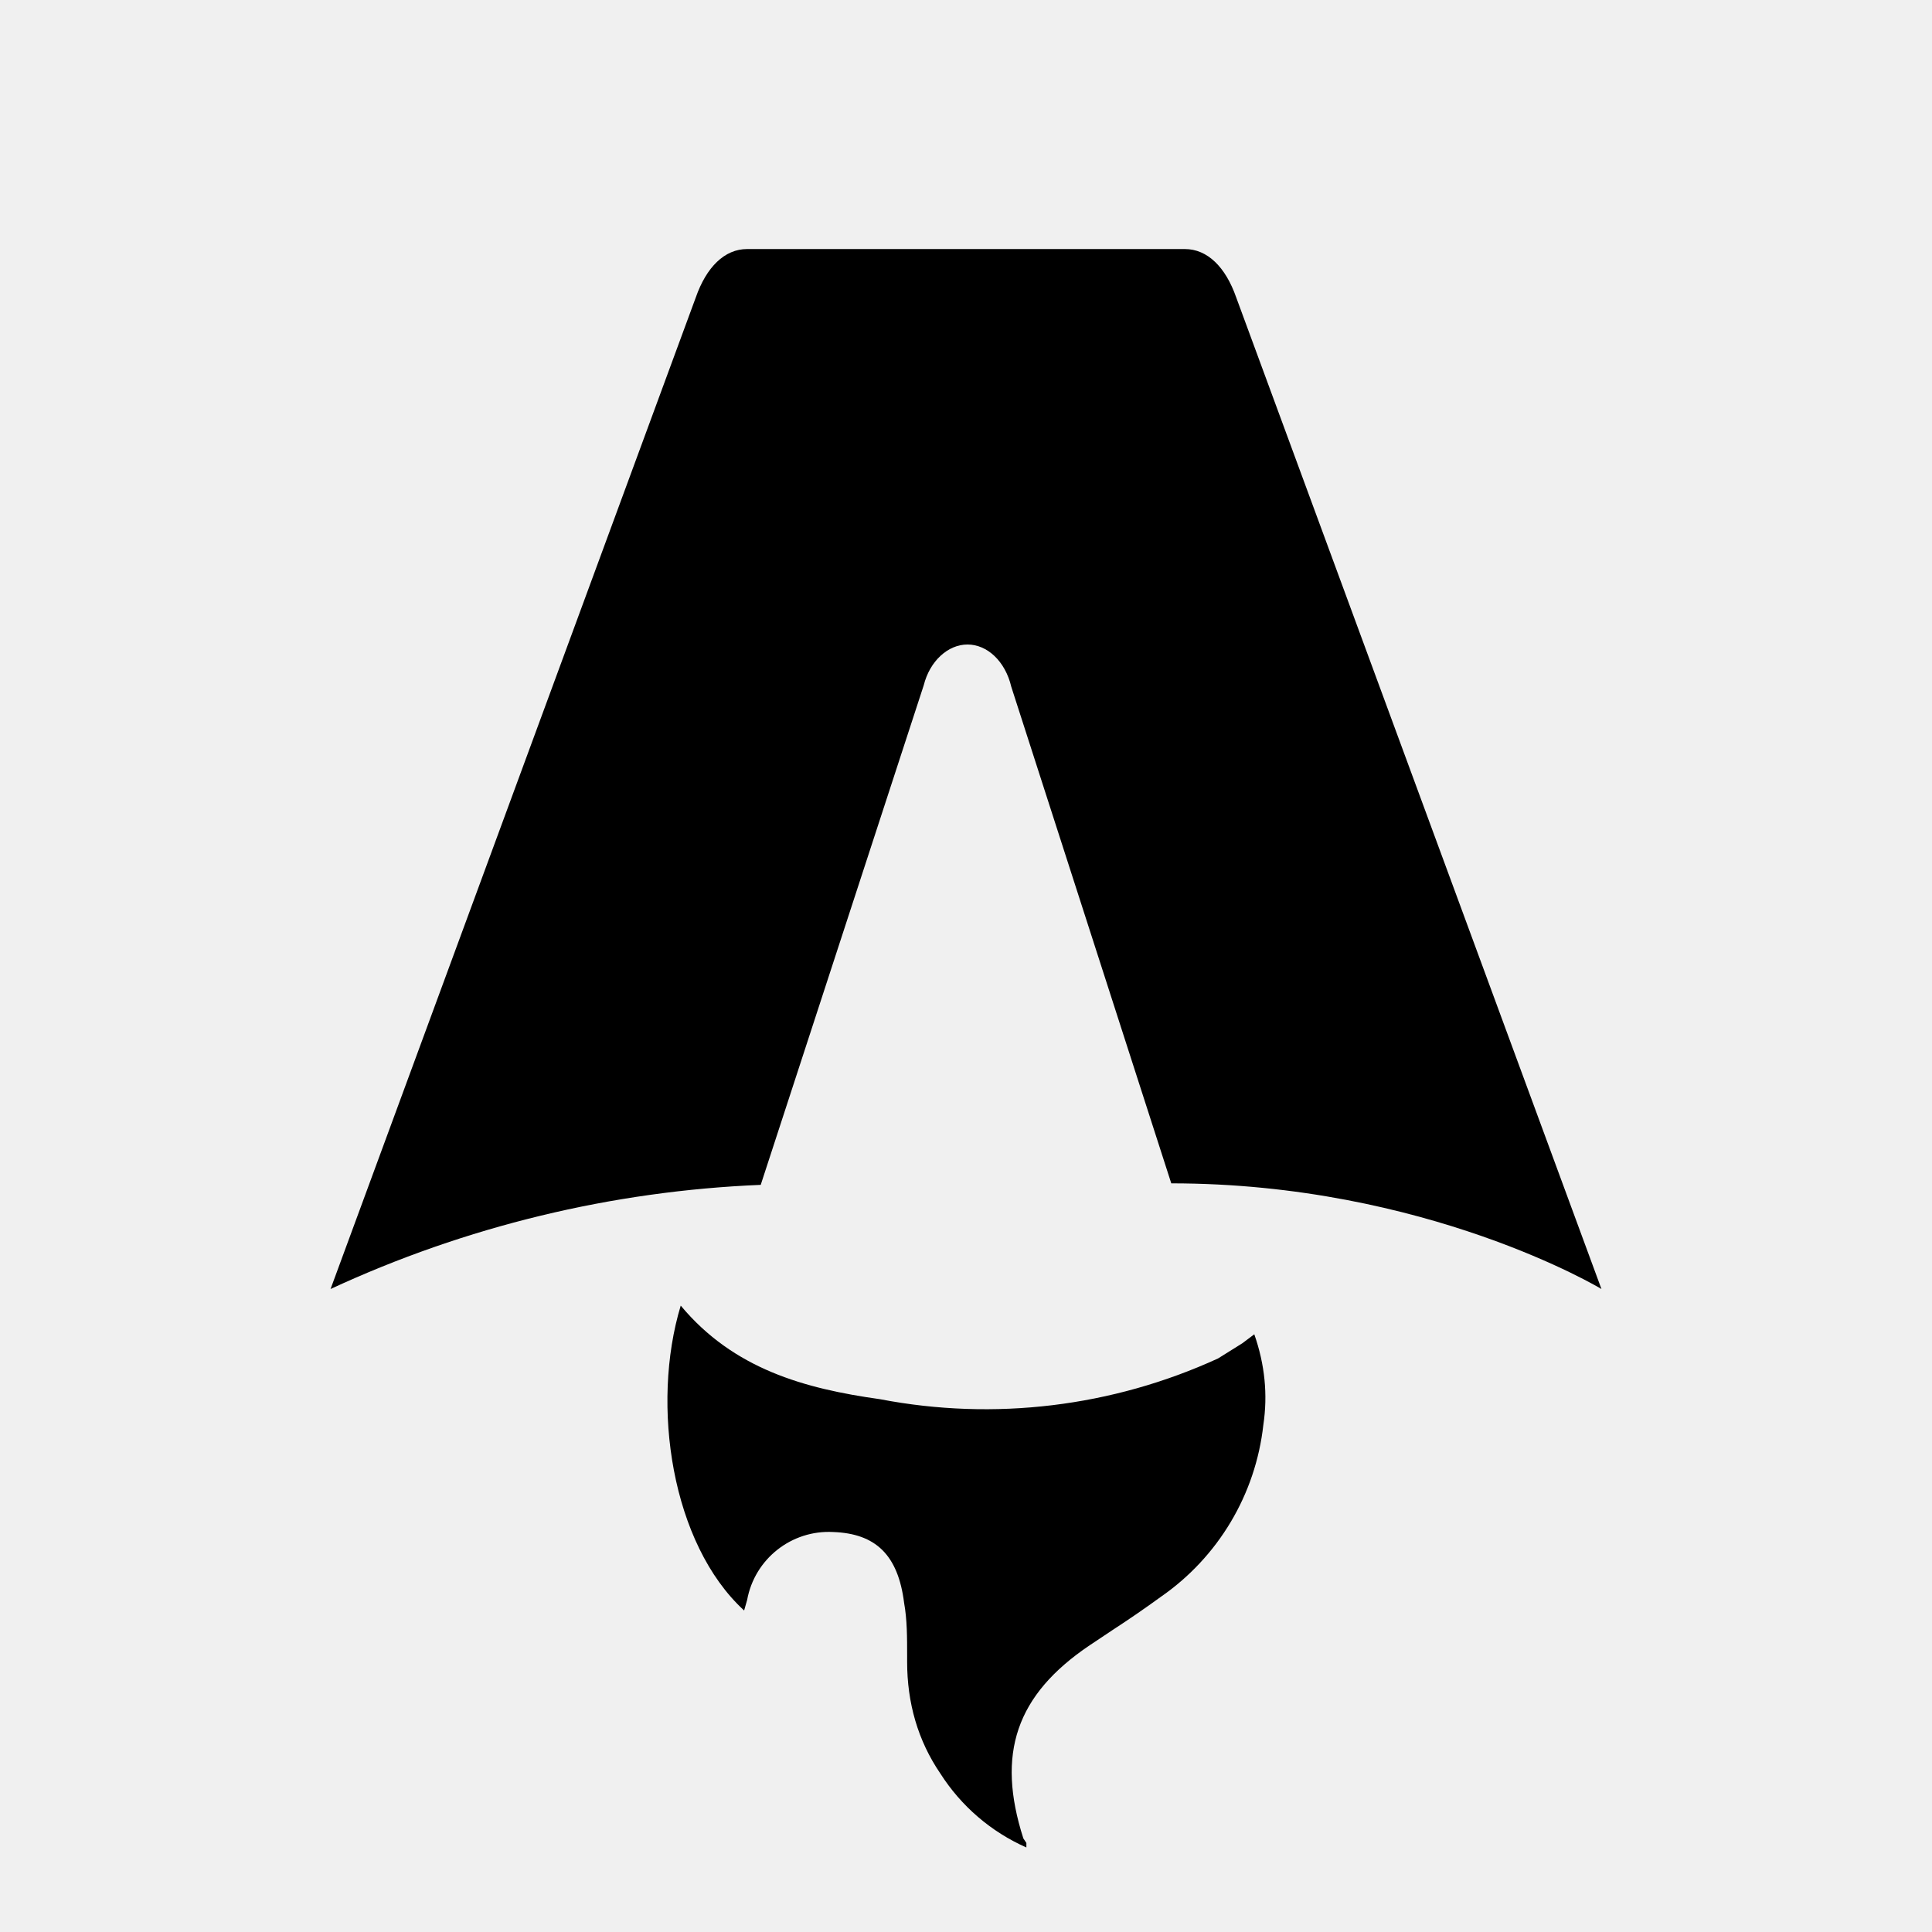
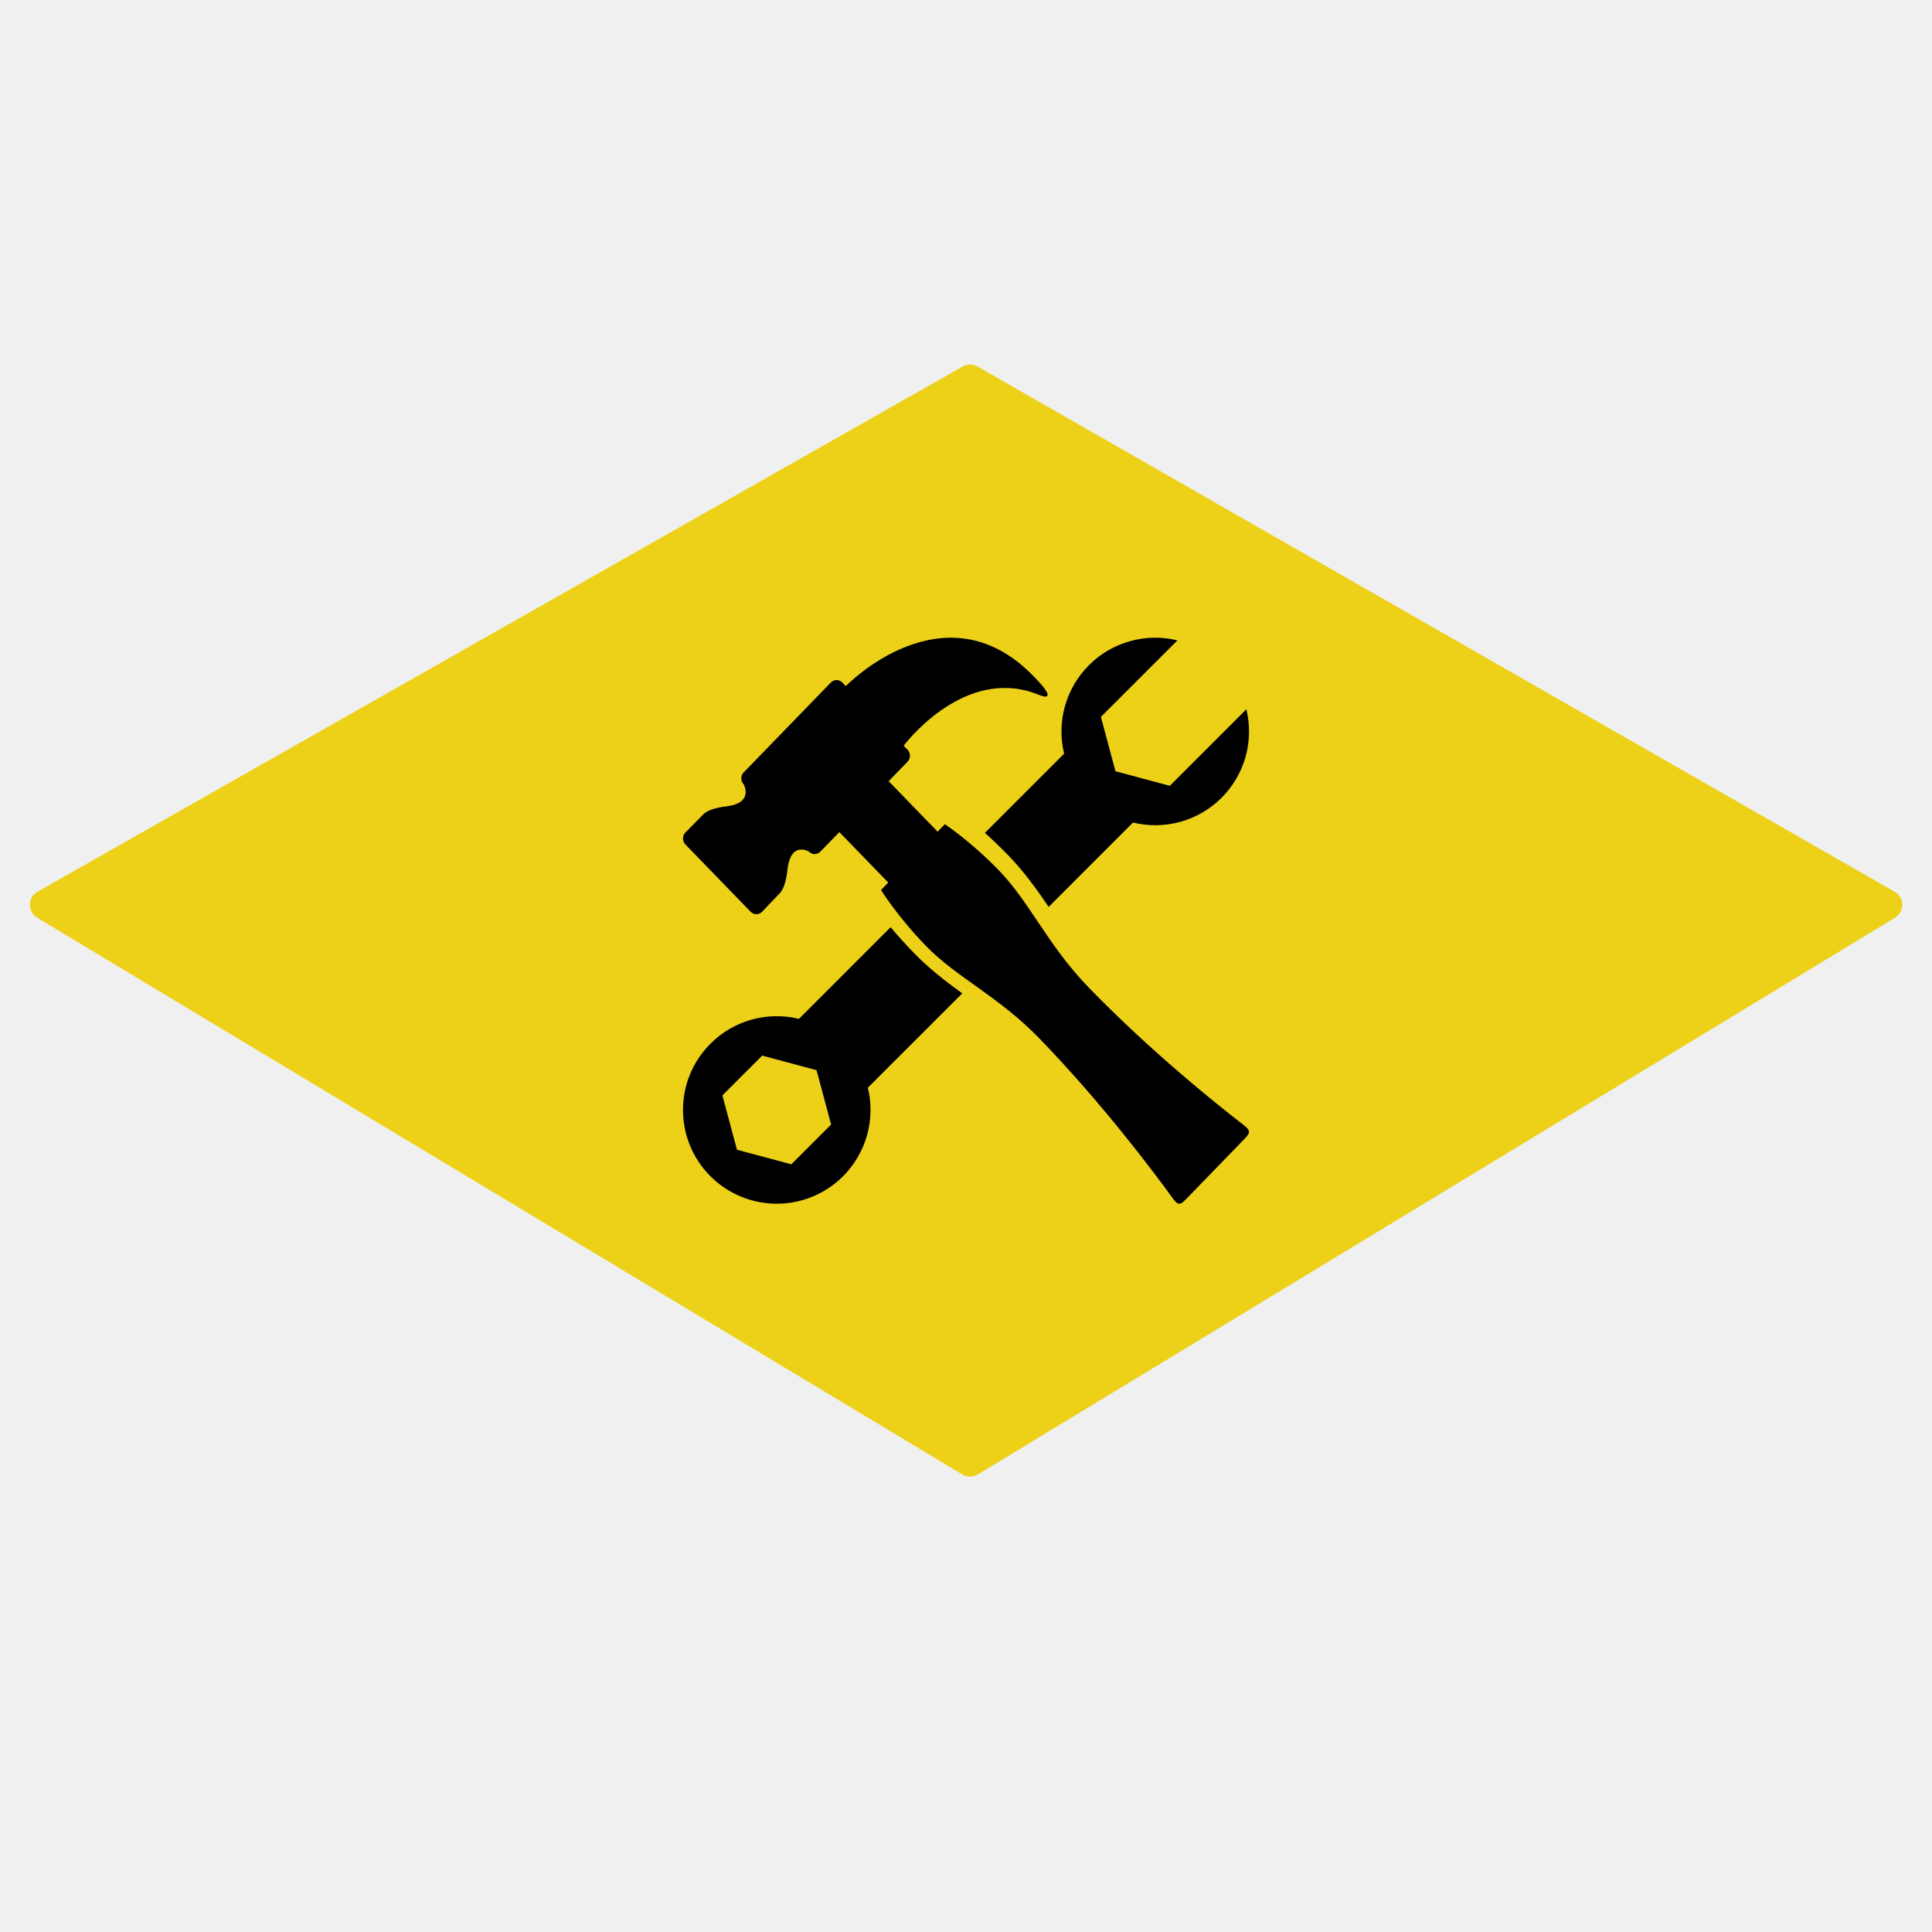
- <svg xmlns="http://www.w3.org/2000/svg" fill="none" viewBox="0 0 128 128">
-   <path d="M50.4 78.5a75.1 75.1 0 0 0-28.5 6.9l24.2-65.7c.7-2 1.9-3.2 3.4-3.2h29c1.5 0 2.7 1.2 3.4 3.2l24.2 65.7s-11.6-7-28.5-7L67 45.5c-.4-1.7-1.6-2.8-2.9-2.8-1.3 0-2.5 1.1-2.9 2.7L50.4 78.5Zm-1.1 28.2Zm-4.2-20.2c-2 6.6-.6 15.8 4.2 20.2a17.5 17.5 0 0 1 .2-.7 5.5 5.5 0 0 1 5.7-4.5c2.8.1 4.3 1.5 4.7 4.7.2 1.1.2 2.3.2 3.5v.4c0 2.7.7 5.2 2.2 7.4a13 13 0 0 0 5.7 4.9v-.3l-.2-.3c-1.8-5.6-.5-9.5 4.4-12.8l1.5-1a73 73 0 0 0 3.2-2.2 16 16 0 0 0 6.8-11.4c.3-2 .1-4-.6-6l-.8.6-1.6 1a37 37 0 0 1-22.4 2.7c-5-.7-9.7-2-13.2-6.2Z" />
-   <style>
-         path { fill: #000; }
-         @media (prefers-color-scheme: dark) {
-             path { fill: #FFF; }
-         }
-     </style>
+ <svg xmlns="http://www.w3.org/2000/svg" width="128" height="128" viewBox="0 0 128 128" fill="none">
+   <path d="M63.776 24.282C64.083 24.107 64.46 24.108 64.767 24.283L125.528 59.08C126.189 59.458 126.201 60.407 125.55 60.802L64.789 97.686C64.471 97.879 64.073 97.88 63.754 97.688L2.466 60.804C1.81 60.41 1.822 59.456 2.487 59.078L63.776 24.282Z" fill="#EDD118" />
+   <path d="M82.304 74.464C80.649 73.188 76.241 69.665 72.135 65.431C69.406 62.616 68.246 59.797 66.177 57.663C64.303 55.731 62.599 54.604 62.599 54.604L62.119 55.099L58.876 51.756L60.129 50.464C60.23 50.358 60.287 50.216 60.287 50.069C60.287 49.922 60.23 49.781 60.129 49.675L59.87 49.408C59.871 49.407 63.556 44.448 68.216 45.819C68.757 45.98 69.239 46.253 69.376 46.114C69.562 45.923 68.853 45.188 68.438 44.763C62.543 38.731 56.041 45.453 56.038 45.456L55.809 45.219C55.759 45.167 55.7 45.126 55.635 45.098C55.569 45.07 55.498 45.056 55.427 45.056C55.355 45.056 55.285 45.07 55.219 45.098C55.154 45.126 55.094 45.167 55.045 45.219L49.271 51.174C49.169 51.28 49.112 51.421 49.112 51.568C49.112 51.715 49.169 51.856 49.271 51.963C49.271 51.963 49.977 53.199 48.124 53.422C47.377 53.513 46.91 53.681 46.645 53.903C46.231 54.32 45.819 54.738 45.408 55.158C45.306 55.264 45.25 55.406 45.25 55.553C45.25 55.7 45.306 55.841 45.408 55.947L49.729 60.404C49.779 60.456 49.838 60.497 49.904 60.525C49.969 60.553 50.04 60.568 50.112 60.568C50.183 60.568 50.254 60.553 50.319 60.525C50.385 60.497 50.444 60.456 50.494 60.404C50.494 60.404 51.685 59.161 51.711 59.128C51.925 58.854 52.089 58.373 52.175 57.603C52.392 55.691 53.59 56.421 53.59 56.421C53.639 56.472 53.699 56.514 53.764 56.542C53.83 56.57 53.901 56.584 53.972 56.584C54.044 56.584 54.115 56.57 54.181 56.542C54.246 56.514 54.306 56.472 54.355 56.421L55.608 55.129L58.849 58.472L58.369 58.968C58.369 58.968 59.461 60.726 61.335 62.658C63.403 64.791 66.137 65.988 68.866 68.804C72.971 73.038 76.386 77.583 77.625 79.291C78.093 79.934 78.167 79.875 78.737 79.286L80.518 77.449L82.297 75.614C82.869 75.023 82.928 74.946 82.304 74.464Z" fill="black" />
+   <path d="M65.255 55.18C65.791 55.665 66.312 56.167 66.816 56.685C67.811 57.712 68.643 58.86 69.478 60.085L75.066 54.496C76.103 54.749 77.187 54.731 78.214 54.444C79.242 54.157 80.178 53.609 80.932 52.855C81.687 52.101 82.234 51.165 82.522 50.138C82.81 49.11 82.828 48.026 82.575 46.99L77.502 52.062L73.903 51.098L72.938 47.496L78.009 42.427C76.973 42.173 75.889 42.191 74.862 42.479C73.834 42.767 72.899 43.315 72.146 44.07C71.391 44.824 70.843 45.759 70.555 46.786C70.267 47.813 70.249 48.897 70.501 49.933L65.255 55.18Z" fill="black" />
+   <path d="M60.556 63.143C60.02 62.59 59.503 62.018 59.006 61.429L52.933 67.502C51.897 67.249 50.813 67.267 49.786 67.555C48.759 67.843 47.824 68.391 47.07 69.146C44.643 71.571 44.644 75.504 47.07 77.93C47.647 78.507 48.331 78.965 49.085 79.277C49.838 79.589 50.646 79.75 51.462 79.75C52.278 79.75 53.085 79.589 53.839 79.277C54.593 78.965 55.277 78.507 55.854 77.93C56.608 77.176 57.156 76.24 57.444 75.213C57.732 74.186 57.751 73.102 57.498 72.065L63.751 65.813C62.601 64.977 61.521 64.139 60.556 63.143ZM52.427 77.138L48.826 76.173L47.862 72.572L50.498 69.938L54.098 70.901L55.062 74.502L52.427 77.138Z" fill="black" />
</svg>
